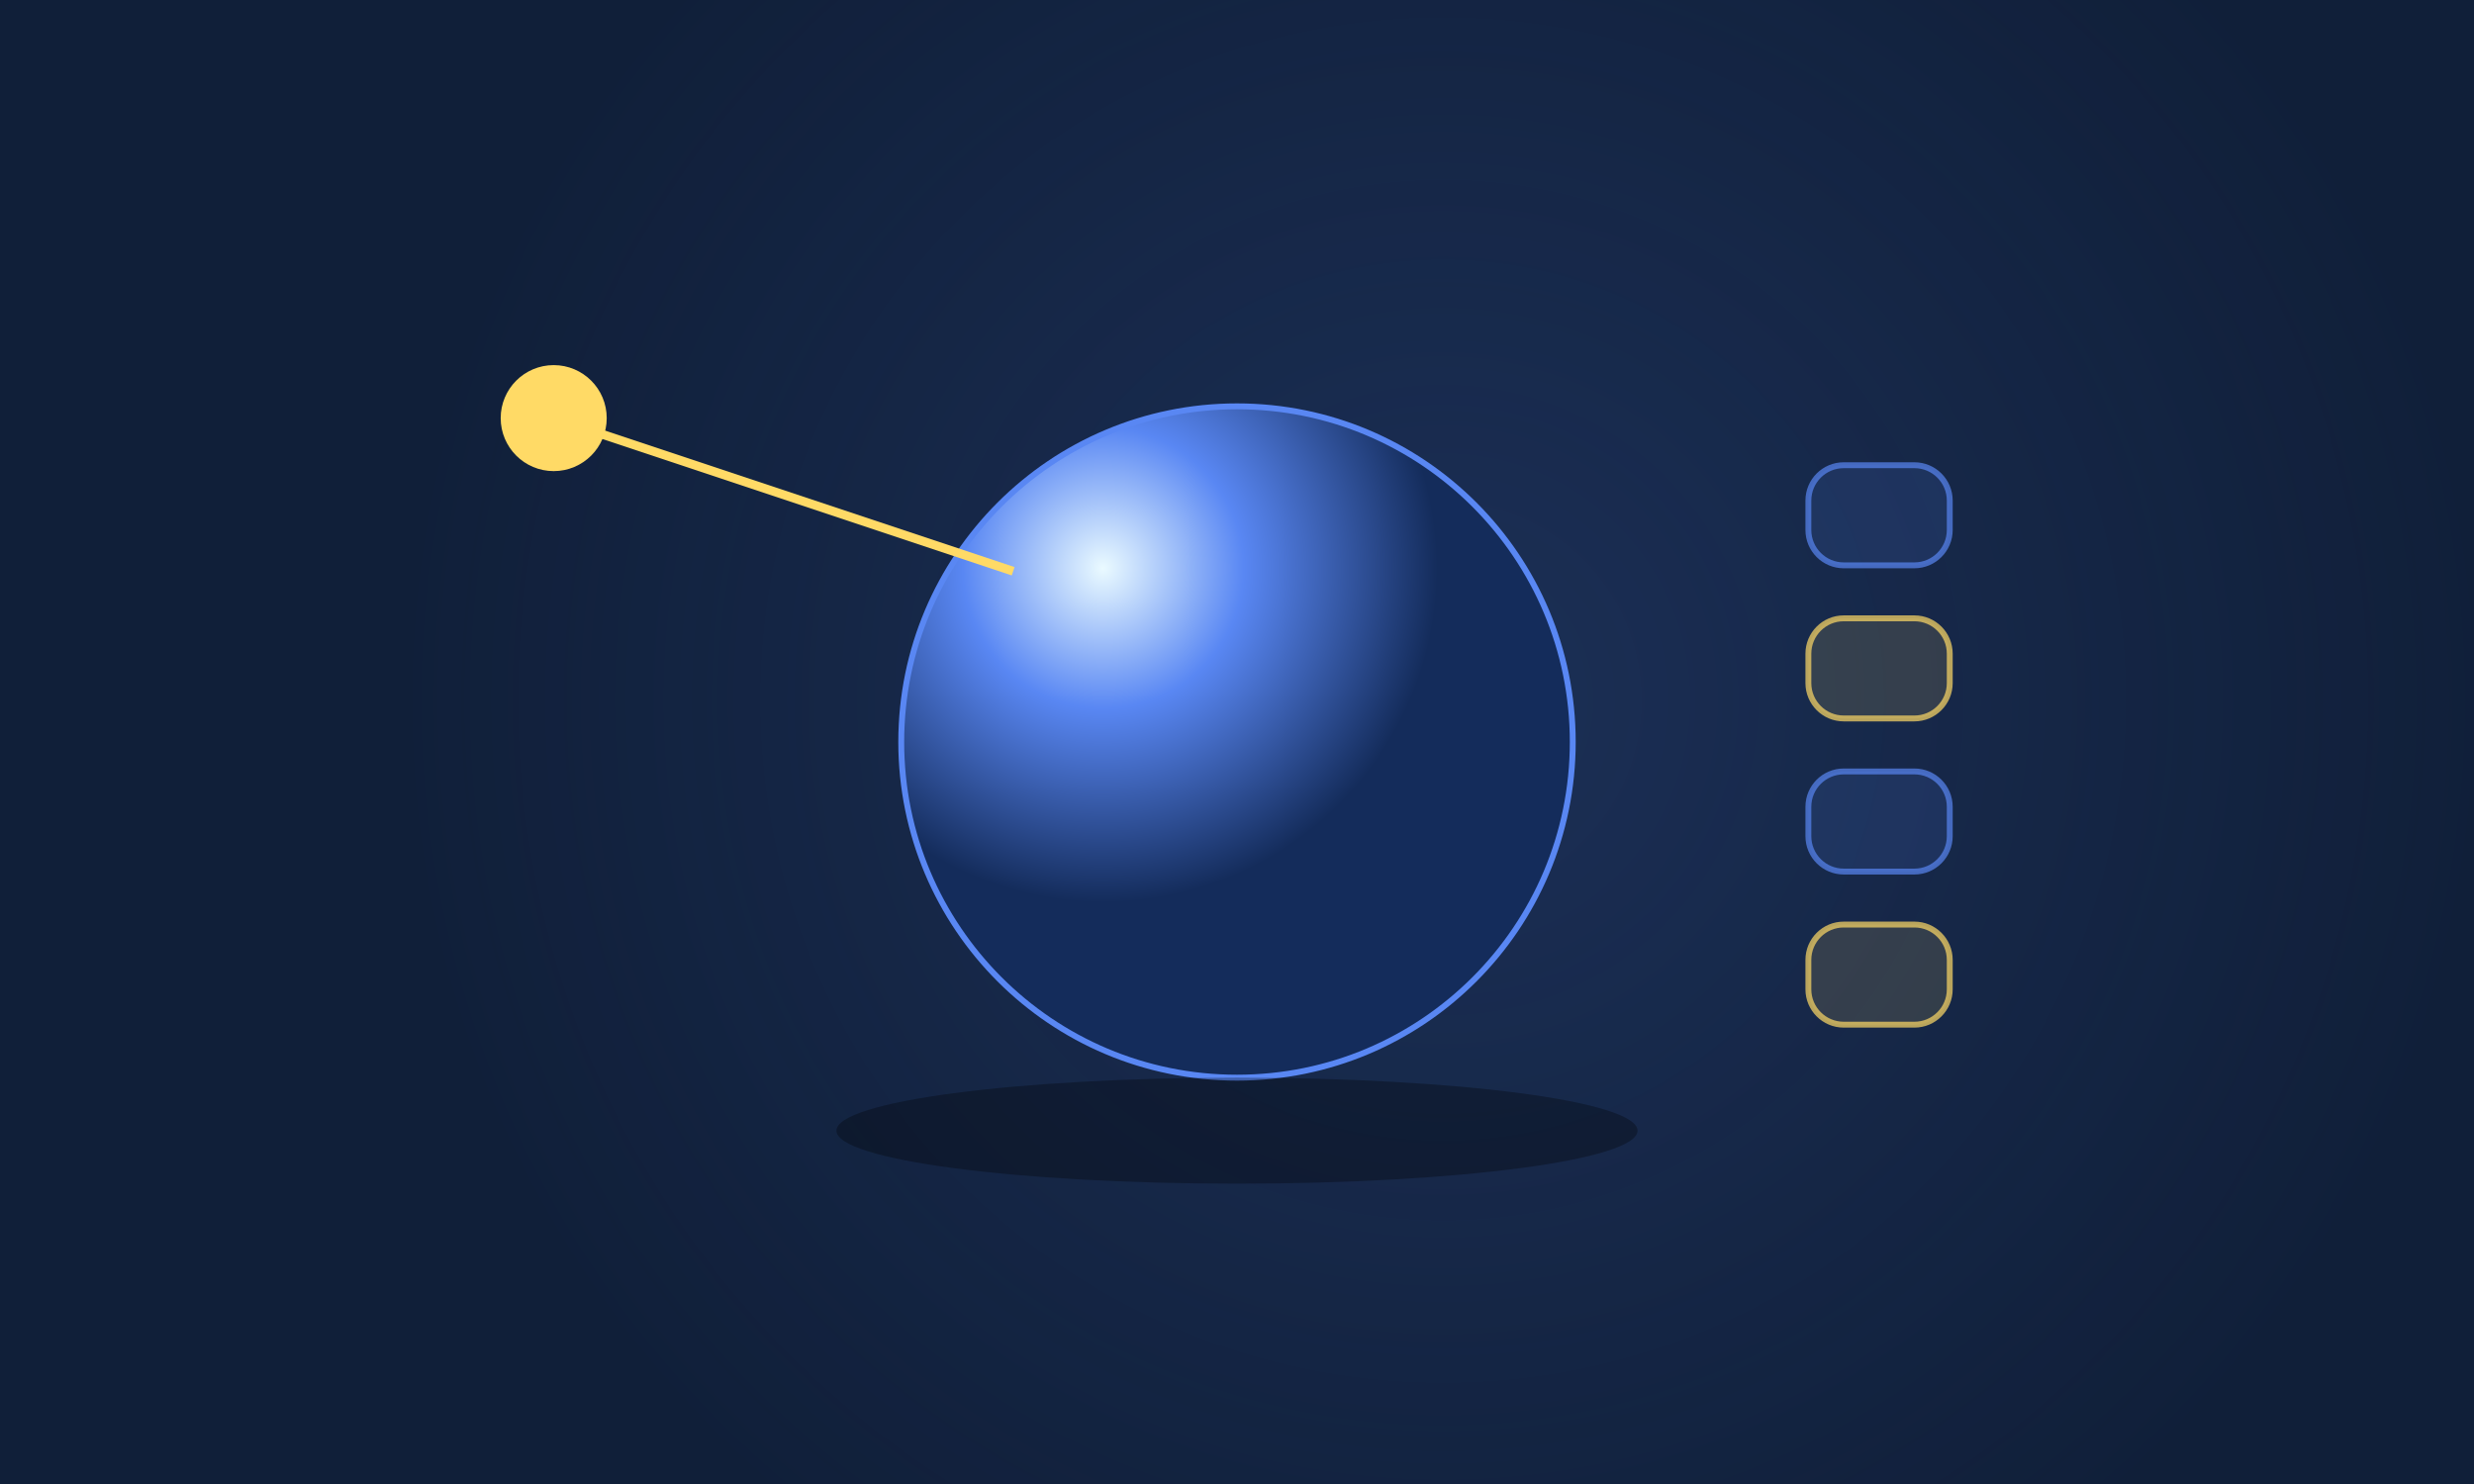
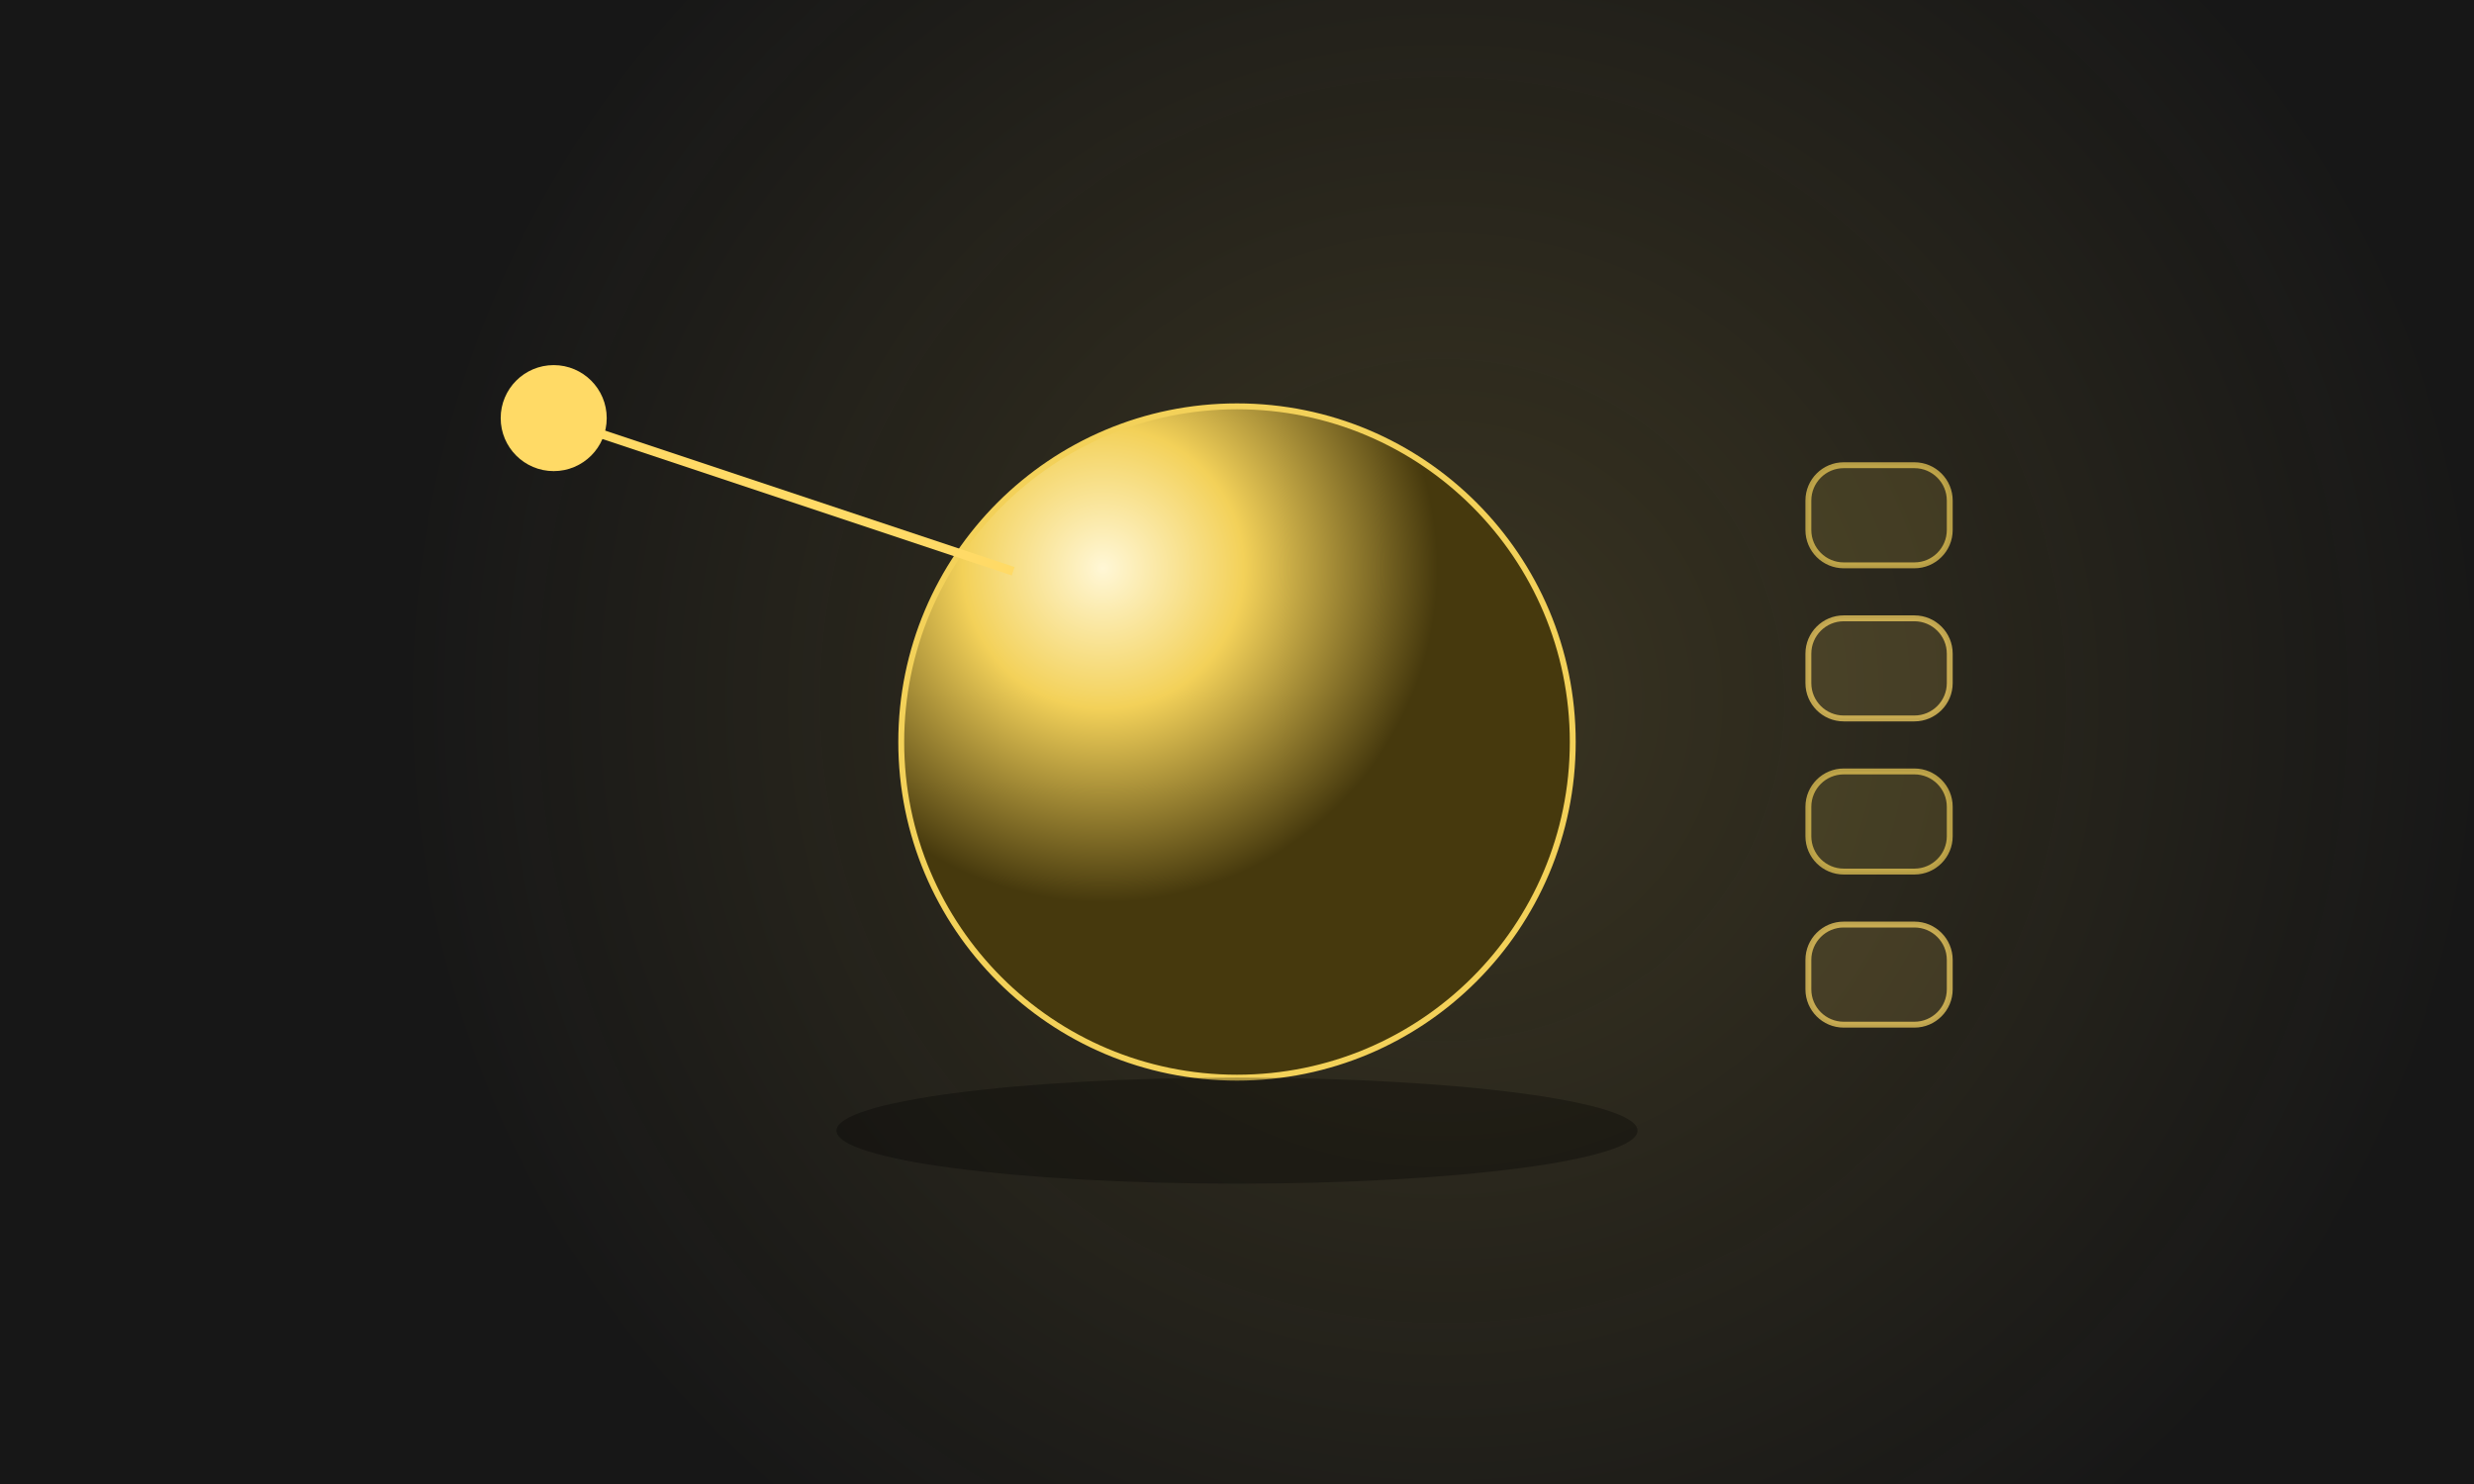
<svg xmlns="http://www.w3.org/2000/svg" class="article-cover" viewBox="0 0 420 252" role="img" aria-label="블룸 개념 도식">
  <defs>
    <radialGradient id="cover-bloom-glow">
-       <stop stop-color="hsl(222 86% 65%)" stop-opacity=".16" />
-       <stop offset="1" stop-color="hsl(222 86% 65%)" stop-opacity="0" />
+       <stop stop-color="hsl(47 86% 65%)" stop-opacity=".16" />
+       <stop offset="1" stop-color="hsl(47 86% 65%)" stop-opacity="0" />
    </radialGradient>
    <radialGradient id="cover-bloom-orb" cx="30%" cy="24%">
-       <stop stop-color="#eafaff" />
-       <stop offset=".42" stop-color="hsl(222 86% 65%)" />
-       <stop offset="1" stop-color="#142c5b" />
+       <stop stop-color="#fff7d6" />
+       <stop offset=".42" stop-color="hsl(47 86% 65%)" />
+       <stop offset="1" stop-color="#46390d" />
    </radialGradient>
  </defs>
-   <rect width="420" height="252" fill="#101f39" />
+   <rect width="420" height="252" fill="#171717" />
  <circle cx="245" cy="119" r="175" fill="url(#cover-bloom-glow)" />
-   <circle cx="210" cy="126" r="57" fill="url(#cover-bloom-orb)" stroke="hsl(222 86% 65%)" />
+   <circle cx="210" cy="126" r="57" fill="url(#cover-bloom-orb)" stroke="hsl(47 86% 65%)" />
  <ellipse cx="210" cy="192" rx="68" ry="9" fill="#000" fill-opacity=".3" />
  <path d="M94 71L172 97" stroke="#ffda66" stroke-width="1.5" fill="none" />
  <circle cx="94" cy="71" r="9" fill="#ffda66" />
-   <rect x="307" y="79" width="24" height="17" rx="6" fill="hsl(222 86% 65%)" fill-opacity=".13" stroke="hsl(222 86% 65%)" stroke-opacity=".7" />
+   <rect x="307" y="79" width="24" height="17" rx="6" fill="hsl(47 86% 65%)" fill-opacity=".13" stroke="hsl(47 86% 65%)" stroke-opacity=".7" />
  <rect x="307" y="105" width="24" height="17" rx="6" fill="#ffda66" fill-opacity=".13" stroke="#ffda66" stroke-opacity=".7" />
-   <rect x="307" y="131" width="24" height="17" rx="6" fill="hsl(222 86% 65%)" fill-opacity=".13" stroke="hsl(222 86% 65%)" stroke-opacity=".7" />
+   <rect x="307" y="131" width="24" height="17" rx="6" fill="hsl(47 86% 65%)" fill-opacity=".13" stroke="hsl(47 86% 65%)" stroke-opacity=".7" />
  <rect x="307" y="157" width="24" height="17" rx="6" fill="#ffda66" fill-opacity=".13" stroke="#ffda66" stroke-opacity=".7" />
</svg>
